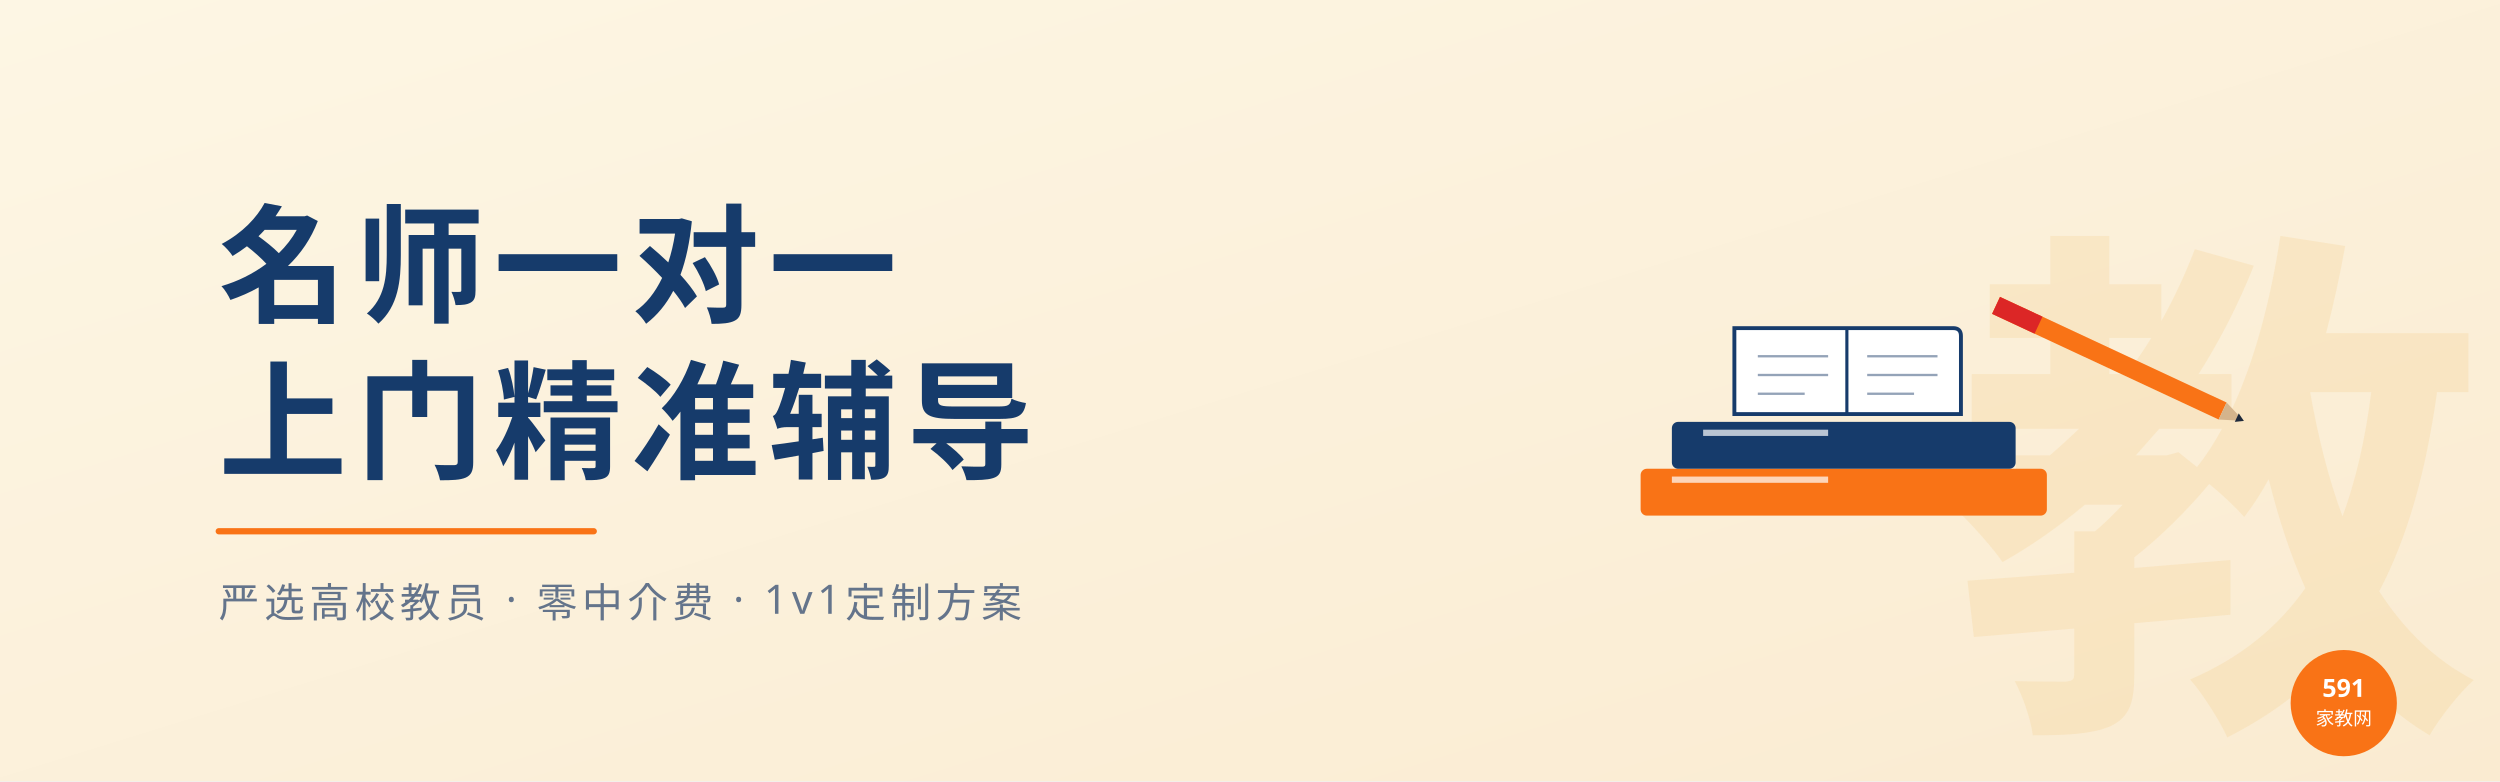
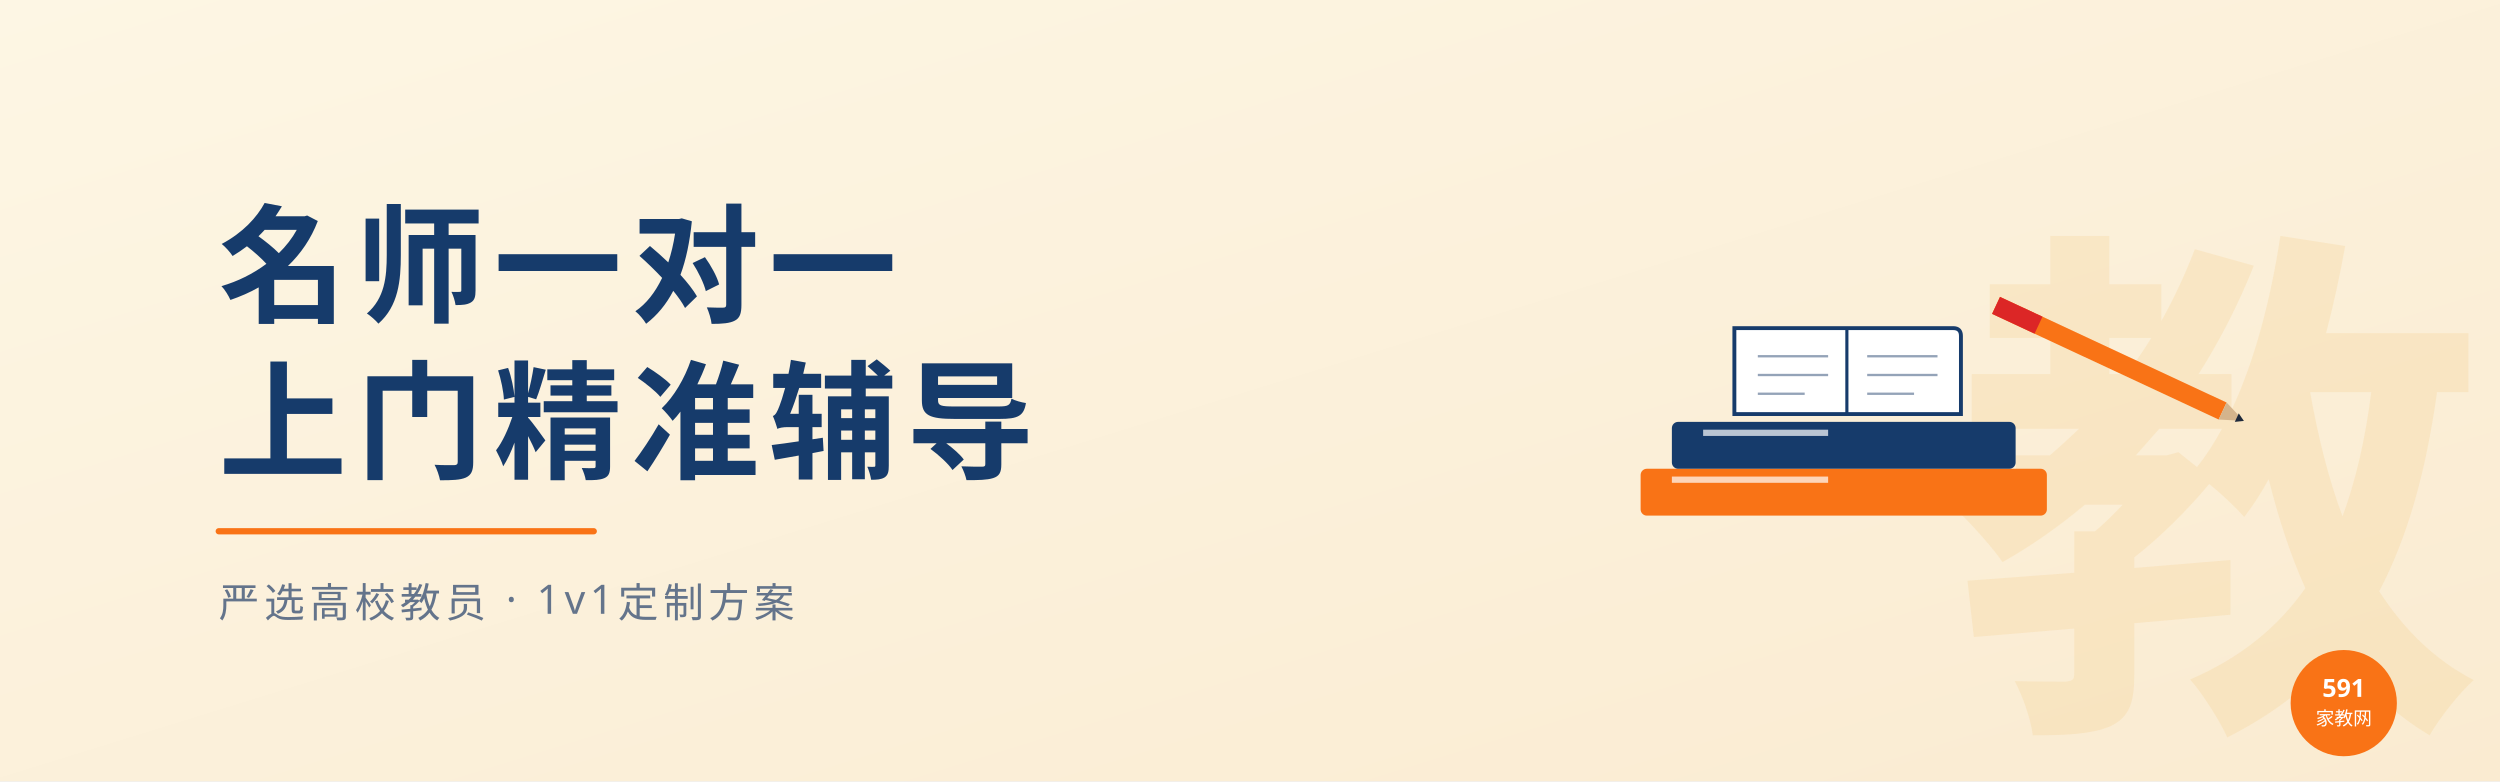
<svg xmlns="http://www.w3.org/2000/svg" viewBox="0 0 1600 500" preserveAspectRatio="xMidYMid slice">
  <defs>
    <linearGradient id="bg1" x1="0%" y1="0%" x2="100%" y2="100%">
      <stop offset="0%" stop-color="#FDF6E4" />
      <stop offset="100%" stop-color="#FAEBD1" />
    </linearGradient>
  </defs>
  <rect width="1600" height="500" fill="url(#bg1)" />
  <text x="1250" y="440" font-family="'STKaiti','KaiTi','Microsoft YaHei',serif" font-size="340" font-weight="bold" fill="#F7CE88" fill-opacity="0.25">教</text>
  <text x="140" y="200" font-family="'PingFang SC','Microsoft YaHei','Noto Sans SC',sans-serif" font-size="82" font-weight="700" fill="#163B6B" letter-spacing="6">名师一对一</text>
  <text x="140" y="300" font-family="'PingFang SC','Microsoft YaHei','Noto Sans SC',sans-serif" font-size="82" font-weight="700" fill="#163B6B" letter-spacing="6">上门精准辅导</text>
  <line x1="140" y1="340" x2="380" y2="340" stroke="#F97316" stroke-width="4" stroke-linecap="round" />
-   <text x="140" y="395" font-family="'PingFang SC','Microsoft YaHei',sans-serif" font-size="26" fill="#64748b" letter-spacing="3">严选高校教员 · 零中介费 · 1v1定制方案</text>
+   <text x="140" y="395" font-family="'PingFang SC','Microsoft YaHei',sans-serif" font-size="26" fill="#64748b" letter-spacing="3">严选高校教员 · 1v1定制方案</text>
  <g transform="translate(1050,180)">
    <rect x="0" y="120" width="260" height="30" rx="4" fill="#F97316" />
    <rect x="20" y="125" width="100" height="4" fill="#fff" opacity="0.7" />
    <rect x="20" y="90" width="220" height="30" rx="4" fill="#163B6B" />
    <rect x="40" y="95" width="80" height="4" fill="#fff" opacity="0.7" />
    <path d="M60,30 L200,30 Q205,30 205,35 L205,85 L60,85 Z" fill="#fff" stroke="#163B6B" stroke-width="2.5" />
    <path d="M132,30 L132,85" stroke="#163B6B" stroke-width="2" />
    <line x1="75" y1="48" x2="120" y2="48" stroke="#94a3b8" stroke-width="1.5" />
    <line x1="75" y1="60" x2="120" y2="60" stroke="#94a3b8" stroke-width="1.5" />
    <line x1="75" y1="72" x2="105" y2="72" stroke="#94a3b8" stroke-width="1.5" />
    <line x1="145" y1="48" x2="190" y2="48" stroke="#94a3b8" stroke-width="1.5" />
    <line x1="145" y1="60" x2="190" y2="60" stroke="#94a3b8" stroke-width="1.5" />
    <line x1="145" y1="72" x2="175" y2="72" stroke="#94a3b8" stroke-width="1.5" />
    <g transform="translate(230,10) rotate(25)">
      <rect x="0" y="0" width="160" height="12" fill="#F97316" />
      <rect x="0" y="0" width="30" height="12" fill="#DC2626" />
      <polygon points="160,0 175,6 160,12" fill="#D4B48C" />
      <polygon points="170,3 175,6 170,9" fill="#1e293b" />
    </g>
  </g>
  <g transform="translate(1470,420)">
    <circle cx="30" cy="30" r="34" fill="#F97316" />
    <text x="30" y="26" text-anchor="middle" font-family="'PingFang SC',sans-serif" font-size="16" font-weight="700" fill="#fff">591</text>
    <text x="30" y="44" text-anchor="middle" font-family="'PingFang SC',sans-serif" font-size="12" fill="#fff">家教网</text>
  </g>
</svg>
